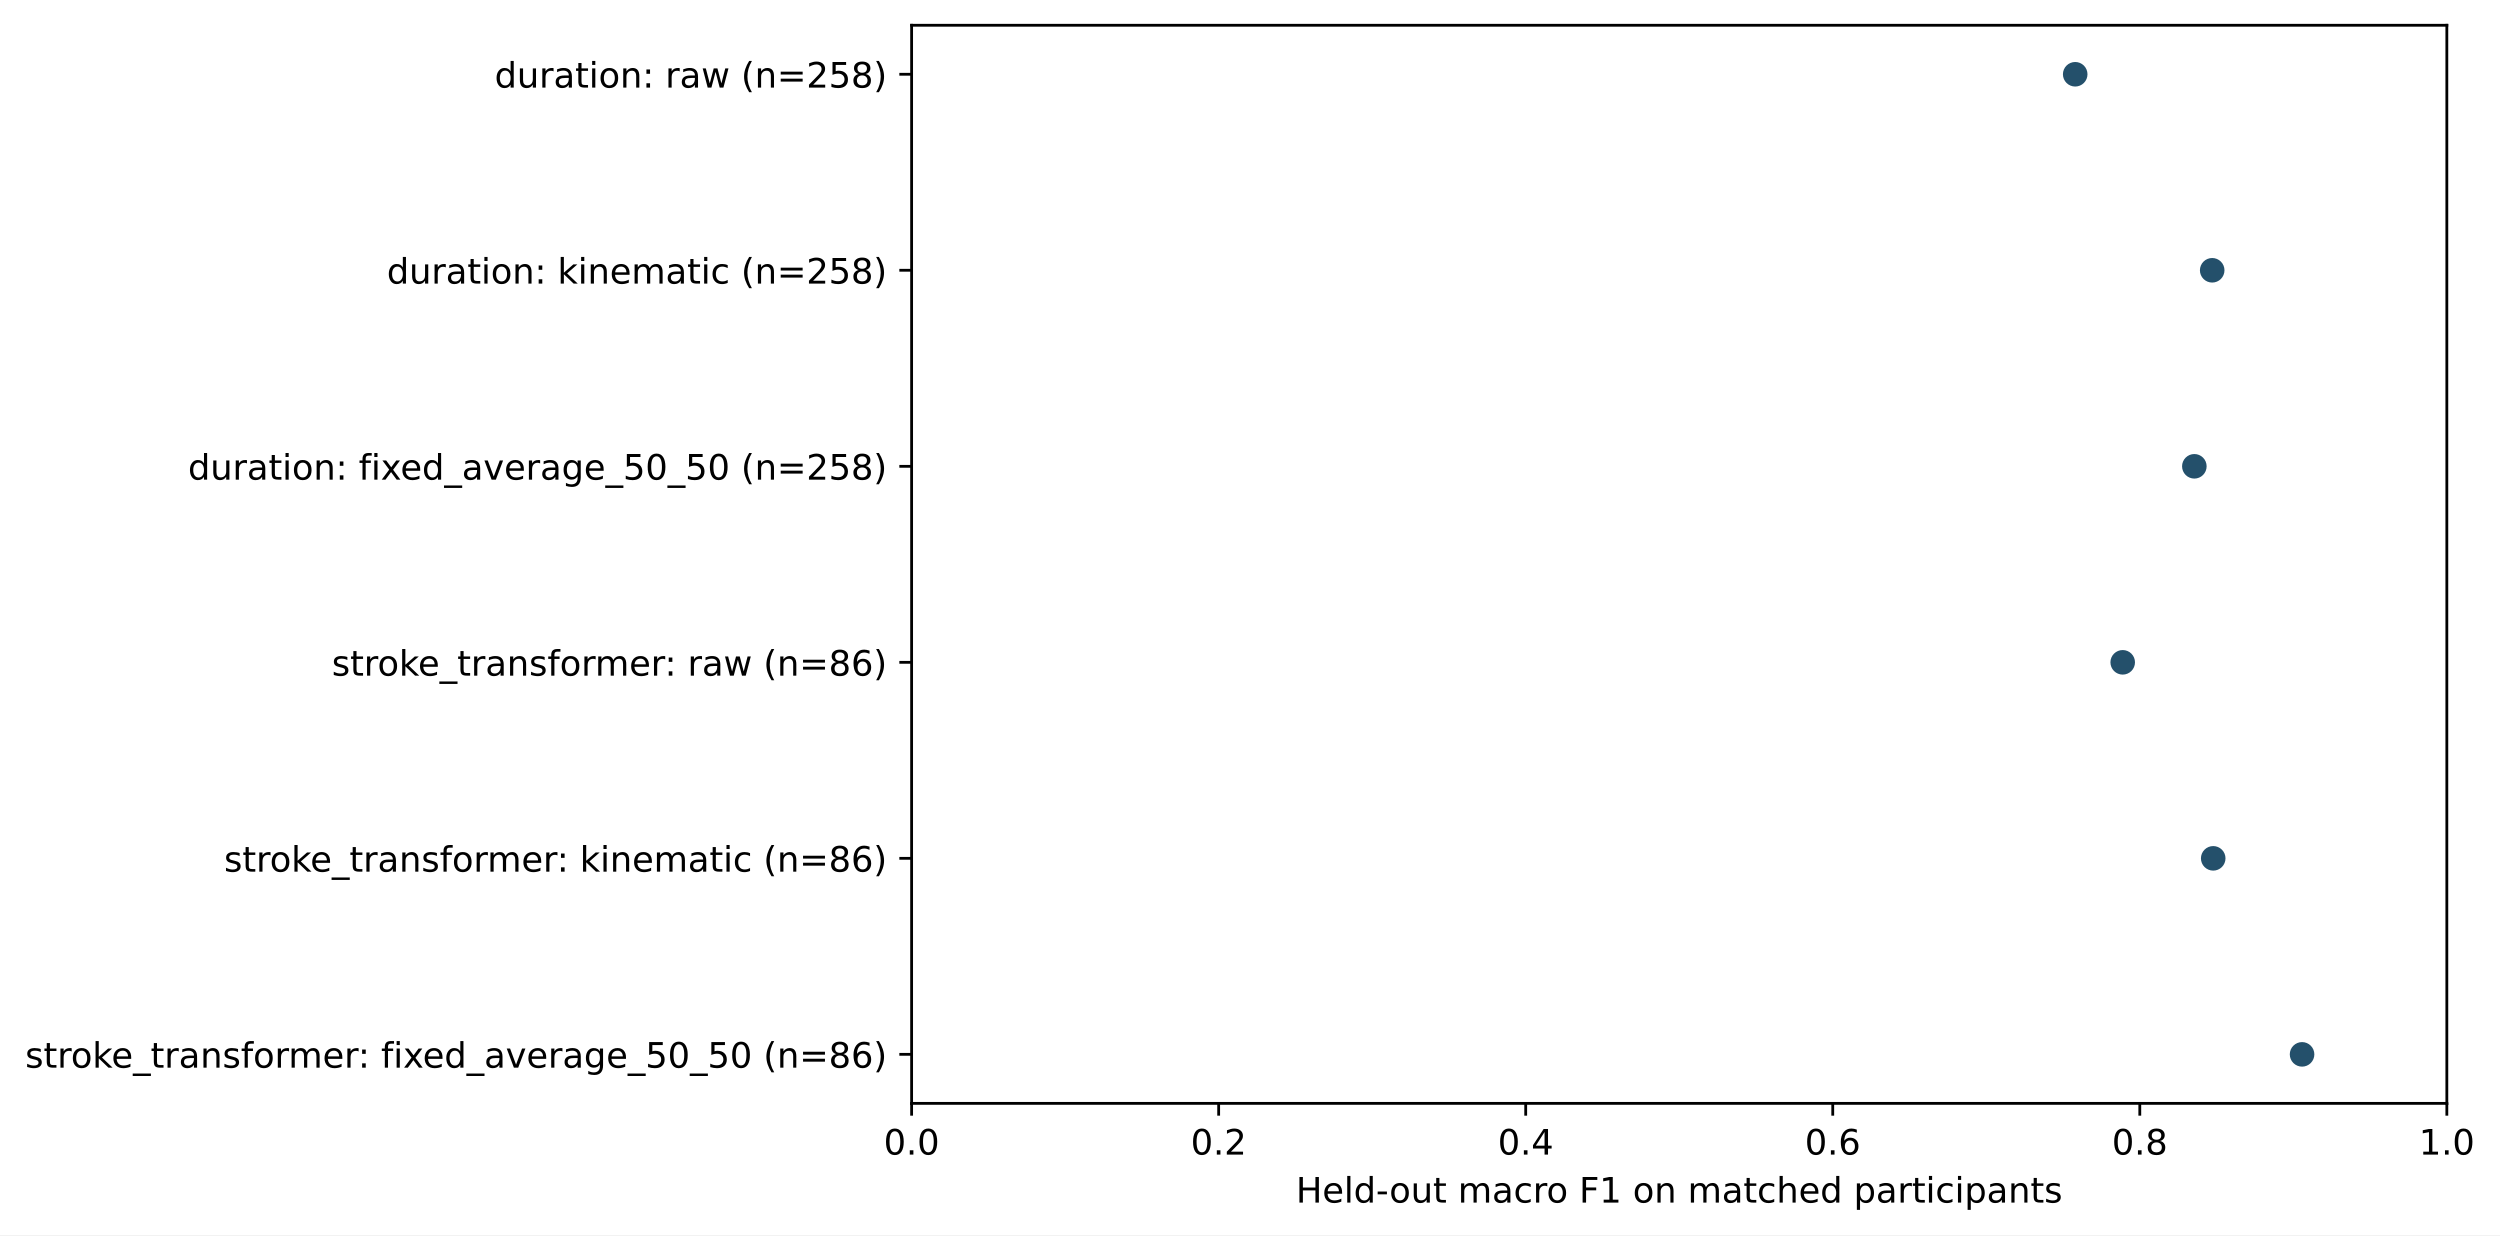
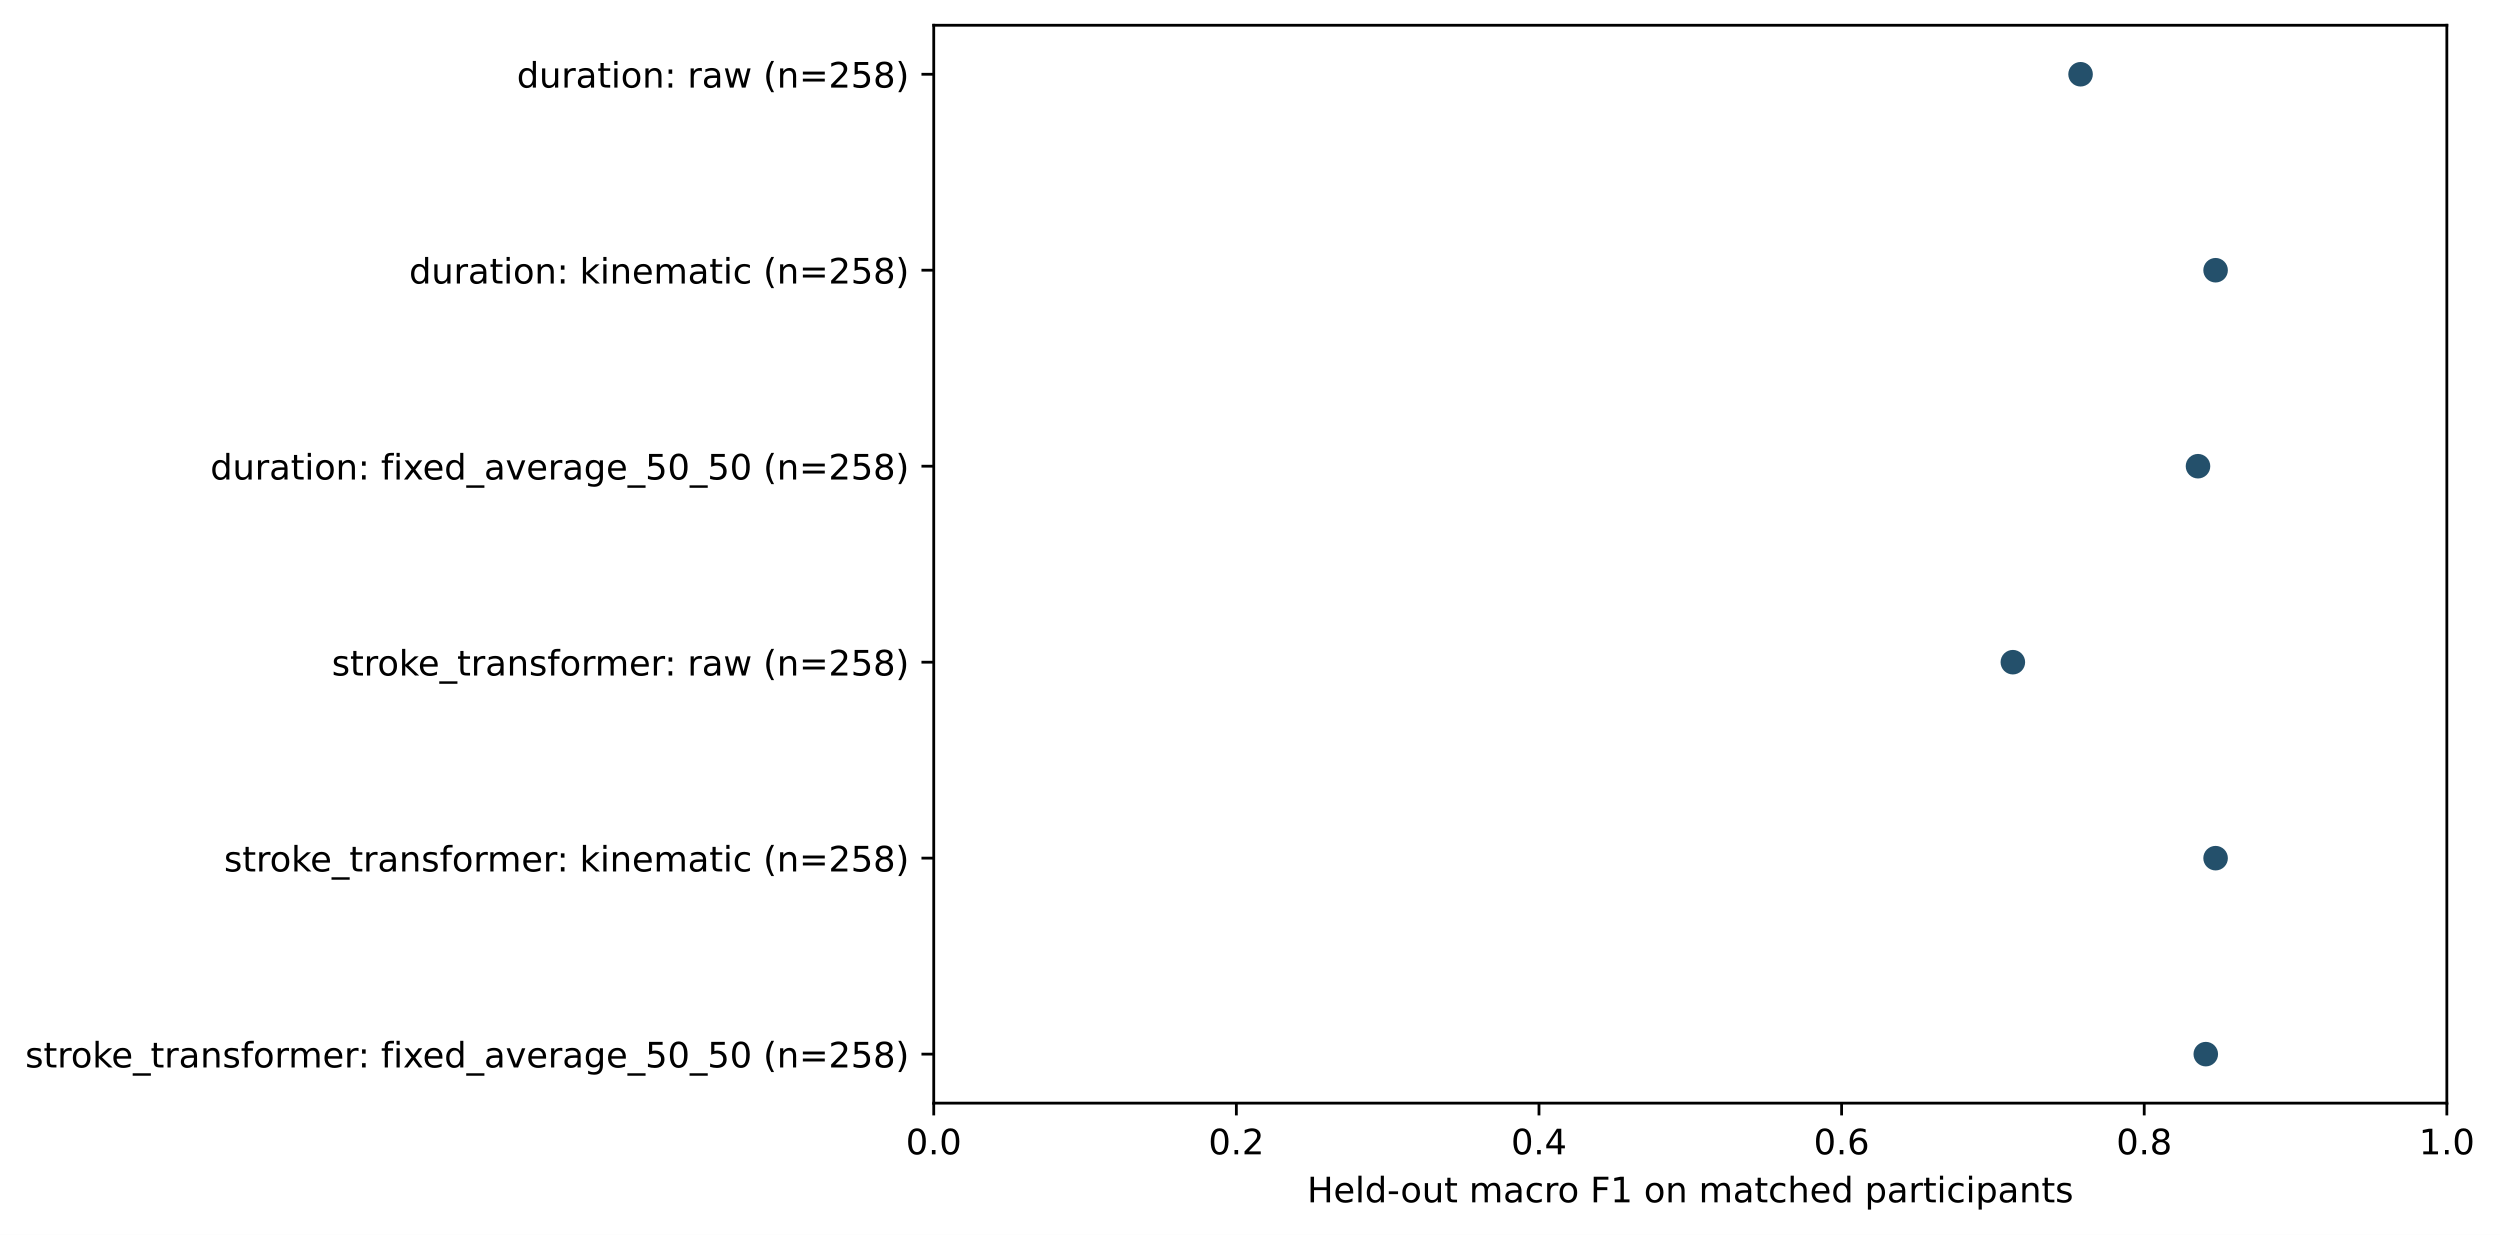
- <svg xmlns="http://www.w3.org/2000/svg" xmlns:xlink="http://www.w3.org/1999/xlink" width="712.455pt" height="351.996pt" viewBox="0 0 712.455 351.996" version="1.1">
+ <svg xmlns="http://www.w3.org/2000/svg" xmlns:xlink="http://www.w3.org/1999/xlink" width="712.608pt" height="351.996pt" viewBox="0 0 712.608 351.996" version="1.1">
  <defs>
    <style type="text/css">*{stroke-linejoin: round; stroke-linecap: butt}</style>
  </defs>
  <g id="figure_1">
    <g id="patch_1">
-       <path d="M 0 351.996  L 712.455 351.996  L 712.455 0  L 0 0  z " style="fill: #ffffff" />
+       <path d="M 0 351.996  L 712.608 351.996  L 712.608 0  L 0 0  z " style="fill: #ffffff" />
    </g>
    <g id="axes_1">
      <g id="patch_2">
-         <path d="M 259.794 314.44  L 697.304 314.44  L 697.304 7.2  L 259.794 7.2  z " style="fill: #ffffff" />
+         <path d="M 266.156 314.44  L 697.456 314.44  L 697.456 7.2  L 266.156 7.2  z " style="fill: #ffffff" />
      </g>
      <g id="PathCollection_1">
        <defs>
-           <path id="m15ba182d06" d="M 0 3  C 0.796 3 1.559 2.684 2.121 2.121  C 2.684 1.559 3 0.796 3 0  C 3 -0.796 2.684 -1.559 2.121 -2.121  C 1.559 -2.684 0.796 -3 0 -3  C -0.796 -3 -1.559 -2.684 -2.121 -2.121  C -2.684 -1.559 -3 -0.796 -3 0  C -3 0.796 -2.684 1.559 -2.121 2.121  C -1.559 2.684 -0.796 3 0 3  z " style="stroke: #24506b" />
+           <path id="mefd3624c9e" d="M 0 3  C 0.796 3 1.559 2.684 2.121 2.121  C 2.684 1.559 3 0.796 3 0  C 3 -0.796 2.684 -1.559 2.121 -2.121  C 1.559 -2.684 0.796 -3 0 -3  C -0.796 -3 -1.559 -2.684 -2.121 -2.121  C -2.684 -1.559 -3 -0.796 -3 0  C -3 0.796 -2.684 1.559 -2.121 2.121  C -1.559 2.684 -0.796 3 0 3  z " style="stroke: #24506b" />
        </defs>
-         <g clip-path="url(#pd85672d782)">
-           <use xlink:href="#m15ba182d06" x="591.396" y="21.165" style="fill: #24506b; stroke: #24506b" />
-           <use xlink:href="#m15ba182d06" x="630.436" y="77.027" style="fill: #24506b; stroke: #24506b" />
-           <use xlink:href="#m15ba182d06" x="625.35" y="132.889" style="fill: #24506b; stroke: #24506b" />
-           <use xlink:href="#m15ba182d06" x="604.933" y="188.751" style="fill: #24506b; stroke: #24506b" />
-           <use xlink:href="#m15ba182d06" x="630.727" y="244.613" style="fill: #24506b; stroke: #24506b" />
-           <use xlink:href="#m15ba182d06" x="656.047" y="300.475" style="fill: #24506b; stroke: #24506b" />
+         <g clip-path="url(#pb120aa2235)">
+           <use xlink:href="#mefd3624c9e" x="593.051" y="21.165" style="fill: #24506b; stroke: #24506b" />
+           <use xlink:href="#mefd3624c9e" x="631.538" y="77.027" style="fill: #24506b; stroke: #24506b" />
+           <use xlink:href="#mefd3624c9e" x="626.524" y="132.889" style="fill: #24506b; stroke: #24506b" />
+           <use xlink:href="#mefd3624c9e" x="573.75" y="188.751" style="fill: #24506b; stroke: #24506b" />
+           <use xlink:href="#mefd3624c9e" x="631.538" y="244.613" style="fill: #24506b; stroke: #24506b" />
+           <use xlink:href="#mefd3624c9e" x="628.742" y="300.475" style="fill: #24506b; stroke: #24506b" />
        </g>
      </g>
      <g id="matplotlib.axis_1">
        <g id="xtick_1">
          <g id="line2d_1">
            <defs>
-               <path id="mb246a5db8d" d="M 0 0  L 0 3.5  " style="stroke: #000000; stroke-width: 0.8" />
+               <path id="m4e6264d3cf" d="M 0 0  L 0 3.5  " style="stroke: #000000; stroke-width: 0.8" />
            </defs>
            <g>
-               <use xlink:href="#mb246a5db8d" x="259.794" y="314.44" style="stroke: #000000; stroke-width: 0.8" />
+               <use xlink:href="#m4e6264d3cf" x="266.156" y="314.44" style="stroke: #000000; stroke-width: 0.8" />
            </g>
          </g>
          <g id="text_1">
-             <text style="font-size: 10px; font-family: 'DejaVu Sans'; text-anchor: middle" x="259.794" y="329.038" transform="rotate(-0 259.7937 329.0384)">0.0</text>
+             <text style="font-size: 10px; font-family: 'DejaVu Sans'; text-anchor: middle" x="266.156" y="329.038" transform="rotate(-0 266.1562 329.0384)">0.0</text>
          </g>
        </g>
        <g id="xtick_2">
          <g id="line2d_2">
            <g>
-               <use xlink:href="#mb246a5db8d" x="347.296" y="314.44" style="stroke: #000000; stroke-width: 0.8" />
+               <use xlink:href="#m4e6264d3cf" x="352.416" y="314.44" style="stroke: #000000; stroke-width: 0.8" />
            </g>
          </g>
          <g id="text_2">
-             <text style="font-size: 10px; font-family: 'DejaVu Sans'; text-anchor: middle" x="347.296" y="329.038" transform="rotate(-0 347.2957 329.0384)">0.2</text>
+             <text style="font-size: 10px; font-family: 'DejaVu Sans'; text-anchor: middle" x="352.416" y="329.038" transform="rotate(-0 352.4162 329.0384)">0.2</text>
          </g>
        </g>
        <g id="xtick_3">
          <g id="line2d_3">
            <g>
-               <use xlink:href="#mb246a5db8d" x="434.798" y="314.44" style="stroke: #000000; stroke-width: 0.8" />
+               <use xlink:href="#m4e6264d3cf" x="438.676" y="314.44" style="stroke: #000000; stroke-width: 0.8" />
            </g>
          </g>
          <g id="text_3">
-             <text style="font-size: 10px; font-family: 'DejaVu Sans'; text-anchor: middle" x="434.798" y="329.038" transform="rotate(-0 434.7978 329.0384)">0.4</text>
+             <text style="font-size: 10px; font-family: 'DejaVu Sans'; text-anchor: middle" x="438.676" y="329.038" transform="rotate(-0 438.6762 329.0384)">0.4</text>
          </g>
        </g>
        <g id="xtick_4">
          <g id="line2d_4">
            <g>
-               <use xlink:href="#mb246a5db8d" x="522.3" y="314.44" style="stroke: #000000; stroke-width: 0.8" />
+               <use xlink:href="#m4e6264d3cf" x="524.936" y="314.44" style="stroke: #000000; stroke-width: 0.8" />
            </g>
          </g>
          <g id="text_4">
-             <text style="font-size: 10px; font-family: 'DejaVu Sans'; text-anchor: middle" x="522.3" y="329.038" transform="rotate(-0 522.2998 329.0384)">0.6</text>
+             <text style="font-size: 10px; font-family: 'DejaVu Sans'; text-anchor: middle" x="524.936" y="329.038" transform="rotate(-0 524.9362 329.0384)">0.6</text>
          </g>
        </g>
        <g id="xtick_5">
          <g id="line2d_5">
            <g>
-               <use xlink:href="#mb246a5db8d" x="609.802" y="314.44" style="stroke: #000000; stroke-width: 0.8" />
+               <use xlink:href="#m4e6264d3cf" x="611.196" y="314.44" style="stroke: #000000; stroke-width: 0.8" />
            </g>
          </g>
          <g id="text_5">
-             <text style="font-size: 10px; font-family: 'DejaVu Sans'; text-anchor: middle" x="609.802" y="329.038" transform="rotate(-0 609.8017 329.0384)">0.8</text>
+             <text style="font-size: 10px; font-family: 'DejaVu Sans'; text-anchor: middle" x="611.196" y="329.038" transform="rotate(-0 611.1962 329.0384)">0.8</text>
          </g>
        </g>
        <g id="xtick_6">
          <g id="line2d_6">
            <g>
-               <use xlink:href="#mb246a5db8d" x="697.304" y="314.44" style="stroke: #000000; stroke-width: 0.8" />
+               <use xlink:href="#m4e6264d3cf" x="697.456" y="314.44" style="stroke: #000000; stroke-width: 0.8" />
            </g>
          </g>
          <g id="text_6">
-             <text style="font-size: 10px; font-family: 'DejaVu Sans'; text-anchor: middle" x="697.304" y="329.038" transform="rotate(-0 697.3038 329.0384)">1.0</text>
+             <text style="font-size: 10px; font-family: 'DejaVu Sans'; text-anchor: middle" x="697.456" y="329.038" transform="rotate(-0 697.4562 329.0384)">1.0</text>
          </g>
        </g>
        <g id="text_7">
-           <text style="font-size: 10px; font-family: 'DejaVu Sans'; text-anchor: middle" x="478.549" y="342.717" transform="rotate(-0 478.5487 342.7166)">Held-out macro F1 on matched participants</text>
+           <text style="font-size: 10px; font-family: 'DejaVu Sans'; text-anchor: middle" x="481.806" y="342.717" transform="rotate(-0 481.8062 342.7166)">Held-out macro F1 on matched participants</text>
        </g>
      </g>
      <g id="matplotlib.axis_2">
        <g id="ytick_1">
          <g id="line2d_7">
            <defs>
-               <path id="m6b3c6a8bd6" d="M 0 0  L -3.5 0  " style="stroke: #000000; stroke-width: 0.8" />
+               <path id="m395564a3bf" d="M 0 0  L -3.5 0  " style="stroke: #000000; stroke-width: 0.8" />
            </defs>
            <g>
-               <use xlink:href="#m6b3c6a8bd6" x="259.794" y="21.165" style="stroke: #000000; stroke-width: 0.8" />
+               <use xlink:href="#m395564a3bf" x="266.156" y="21.165" style="stroke: #000000; stroke-width: 0.8" />
            </g>
          </g>
          <g id="text_8">
-             <text style="font-size: 10px; font-family: 'DejaVu Sans'; text-anchor: end" x="252.794" y="24.965" transform="rotate(-0 252.7937 24.96467)">duration: raw (n=258)</text>
+             <text style="font-size: 10px; font-family: 'DejaVu Sans'; text-anchor: end" x="259.156" y="24.965" transform="rotate(-0 259.1562 24.96467)">duration: raw (n=258)</text>
          </g>
        </g>
        <g id="ytick_2">
          <g id="line2d_8">
            <g>
-               <use xlink:href="#m6b3c6a8bd6" x="259.794" y="77.027" style="stroke: #000000; stroke-width: 0.8" />
+               <use xlink:href="#m395564a3bf" x="266.156" y="77.027" style="stroke: #000000; stroke-width: 0.8" />
            </g>
          </g>
          <g id="text_9">
-             <text style="font-size: 10px; font-family: 'DejaVu Sans'; text-anchor: end" x="252.794" y="80.826" transform="rotate(-0 252.7937 80.82649)">duration: kinematic (n=258)</text>
+             <text style="font-size: 10px; font-family: 'DejaVu Sans'; text-anchor: end" x="259.156" y="80.826" transform="rotate(-0 259.1562 80.82649)">duration: kinematic (n=258)</text>
          </g>
        </g>
        <g id="ytick_3">
          <g id="line2d_9">
            <g>
-               <use xlink:href="#m6b3c6a8bd6" x="259.794" y="132.889" style="stroke: #000000; stroke-width: 0.8" />
+               <use xlink:href="#m395564a3bf" x="266.156" y="132.889" style="stroke: #000000; stroke-width: 0.8" />
            </g>
          </g>
          <g id="text_10">
-             <text style="font-size: 10px; font-family: 'DejaVu Sans'; text-anchor: end" x="252.794" y="136.688" transform="rotate(-0 252.7937 136.6883)">duration: fixed_average_50_50 (n=258)</text>
+             <text style="font-size: 10px; font-family: 'DejaVu Sans'; text-anchor: end" x="259.156" y="136.688" transform="rotate(-0 259.1562 136.6883)">duration: fixed_average_50_50 (n=258)</text>
          </g>
        </g>
        <g id="ytick_4">
          <g id="line2d_10">
            <g>
-               <use xlink:href="#m6b3c6a8bd6" x="259.794" y="188.751" style="stroke: #000000; stroke-width: 0.8" />
+               <use xlink:href="#m395564a3bf" x="266.156" y="188.751" style="stroke: #000000; stroke-width: 0.8" />
            </g>
          </g>
          <g id="text_11">
-             <text style="font-size: 10px; font-family: 'DejaVu Sans'; text-anchor: end" x="252.794" y="192.55" transform="rotate(-0 252.7937 192.5501)">stroke_transformer: raw (n=86)</text>
+             <text style="font-size: 10px; font-family: 'DejaVu Sans'; text-anchor: end" x="259.156" y="192.55" transform="rotate(-0 259.1562 192.5501)">stroke_transformer: raw (n=258)</text>
          </g>
        </g>
        <g id="ytick_5">
          <g id="line2d_11">
            <g>
-               <use xlink:href="#m6b3c6a8bd6" x="259.794" y="244.613" style="stroke: #000000; stroke-width: 0.8" />
+               <use xlink:href="#m395564a3bf" x="266.156" y="244.613" style="stroke: #000000; stroke-width: 0.8" />
            </g>
          </g>
          <g id="text_12">
-             <text style="font-size: 10px; font-family: 'DejaVu Sans'; text-anchor: end" x="252.794" y="248.412" transform="rotate(-0 252.7937 248.4119)">stroke_transformer: kinematic (n=86)</text>
+             <text style="font-size: 10px; font-family: 'DejaVu Sans'; text-anchor: end" x="259.156" y="248.412" transform="rotate(-0 259.1562 248.4119)">stroke_transformer: kinematic (n=258)</text>
          </g>
        </g>
        <g id="ytick_6">
          <g id="line2d_12">
            <g>
-               <use xlink:href="#m6b3c6a8bd6" x="259.794" y="300.475" style="stroke: #000000; stroke-width: 0.8" />
+               <use xlink:href="#m395564a3bf" x="266.156" y="300.475" style="stroke: #000000; stroke-width: 0.8" />
            </g>
          </g>
          <g id="text_13">
-             <text style="font-size: 10px; font-family: 'DejaVu Sans'; text-anchor: end" x="252.794" y="304.274" transform="rotate(-0 252.7937 304.2738)">stroke_transformer: fixed_average_50_50 (n=86)</text>
+             <text style="font-size: 10px; font-family: 'DejaVu Sans'; text-anchor: end" x="259.156" y="304.274" transform="rotate(-0 259.1562 304.2738)">stroke_transformer: fixed_average_50_50 (n=258)</text>
          </g>
        </g>
      </g>
      <g id="patch_3">
-         <path d="M 259.794 314.44  L 259.794 7.2  " style="fill: none; stroke: #000000; stroke-width: 0.8; stroke-linejoin: miter; stroke-linecap: square" />
+         <path d="M 266.156 314.44  L 266.156 7.2  " style="fill: none; stroke: #000000; stroke-width: 0.8; stroke-linejoin: miter; stroke-linecap: square" />
      </g>
      <g id="patch_4">
-         <path d="M 697.304 314.44  L 697.304 7.2  " style="fill: none; stroke: #000000; stroke-width: 0.8; stroke-linejoin: miter; stroke-linecap: square" />
+         <path d="M 697.456 314.44  L 697.456 7.2  " style="fill: none; stroke: #000000; stroke-width: 0.8; stroke-linejoin: miter; stroke-linecap: square" />
      </g>
      <g id="patch_5">
-         <path d="M 259.794 314.44  L 697.304 314.44  " style="fill: none; stroke: #000000; stroke-width: 0.8; stroke-linejoin: miter; stroke-linecap: square" />
+         <path d="M 266.156 314.44  L 697.456 314.44  " style="fill: none; stroke: #000000; stroke-width: 0.8; stroke-linejoin: miter; stroke-linecap: square" />
      </g>
      <g id="patch_6">
-         <path d="M 259.794 7.2  L 697.304 7.2  " style="fill: none; stroke: #000000; stroke-width: 0.8; stroke-linejoin: miter; stroke-linecap: square" />
+         <path d="M 266.156 7.2  L 697.456 7.2  " style="fill: none; stroke: #000000; stroke-width: 0.8; stroke-linejoin: miter; stroke-linecap: square" />
      </g>
    </g>
  </g>
  <defs>
-     <clipPath id="pd85672d782">
-       <rect x="259.794" y="7.2" width="437.51" height="307.24" />
+     <clipPath id="pb120aa2235">
+       <rect x="266.156" y="7.2" width="431.3" height="307.24" />
    </clipPath>
  </defs>
</svg>
